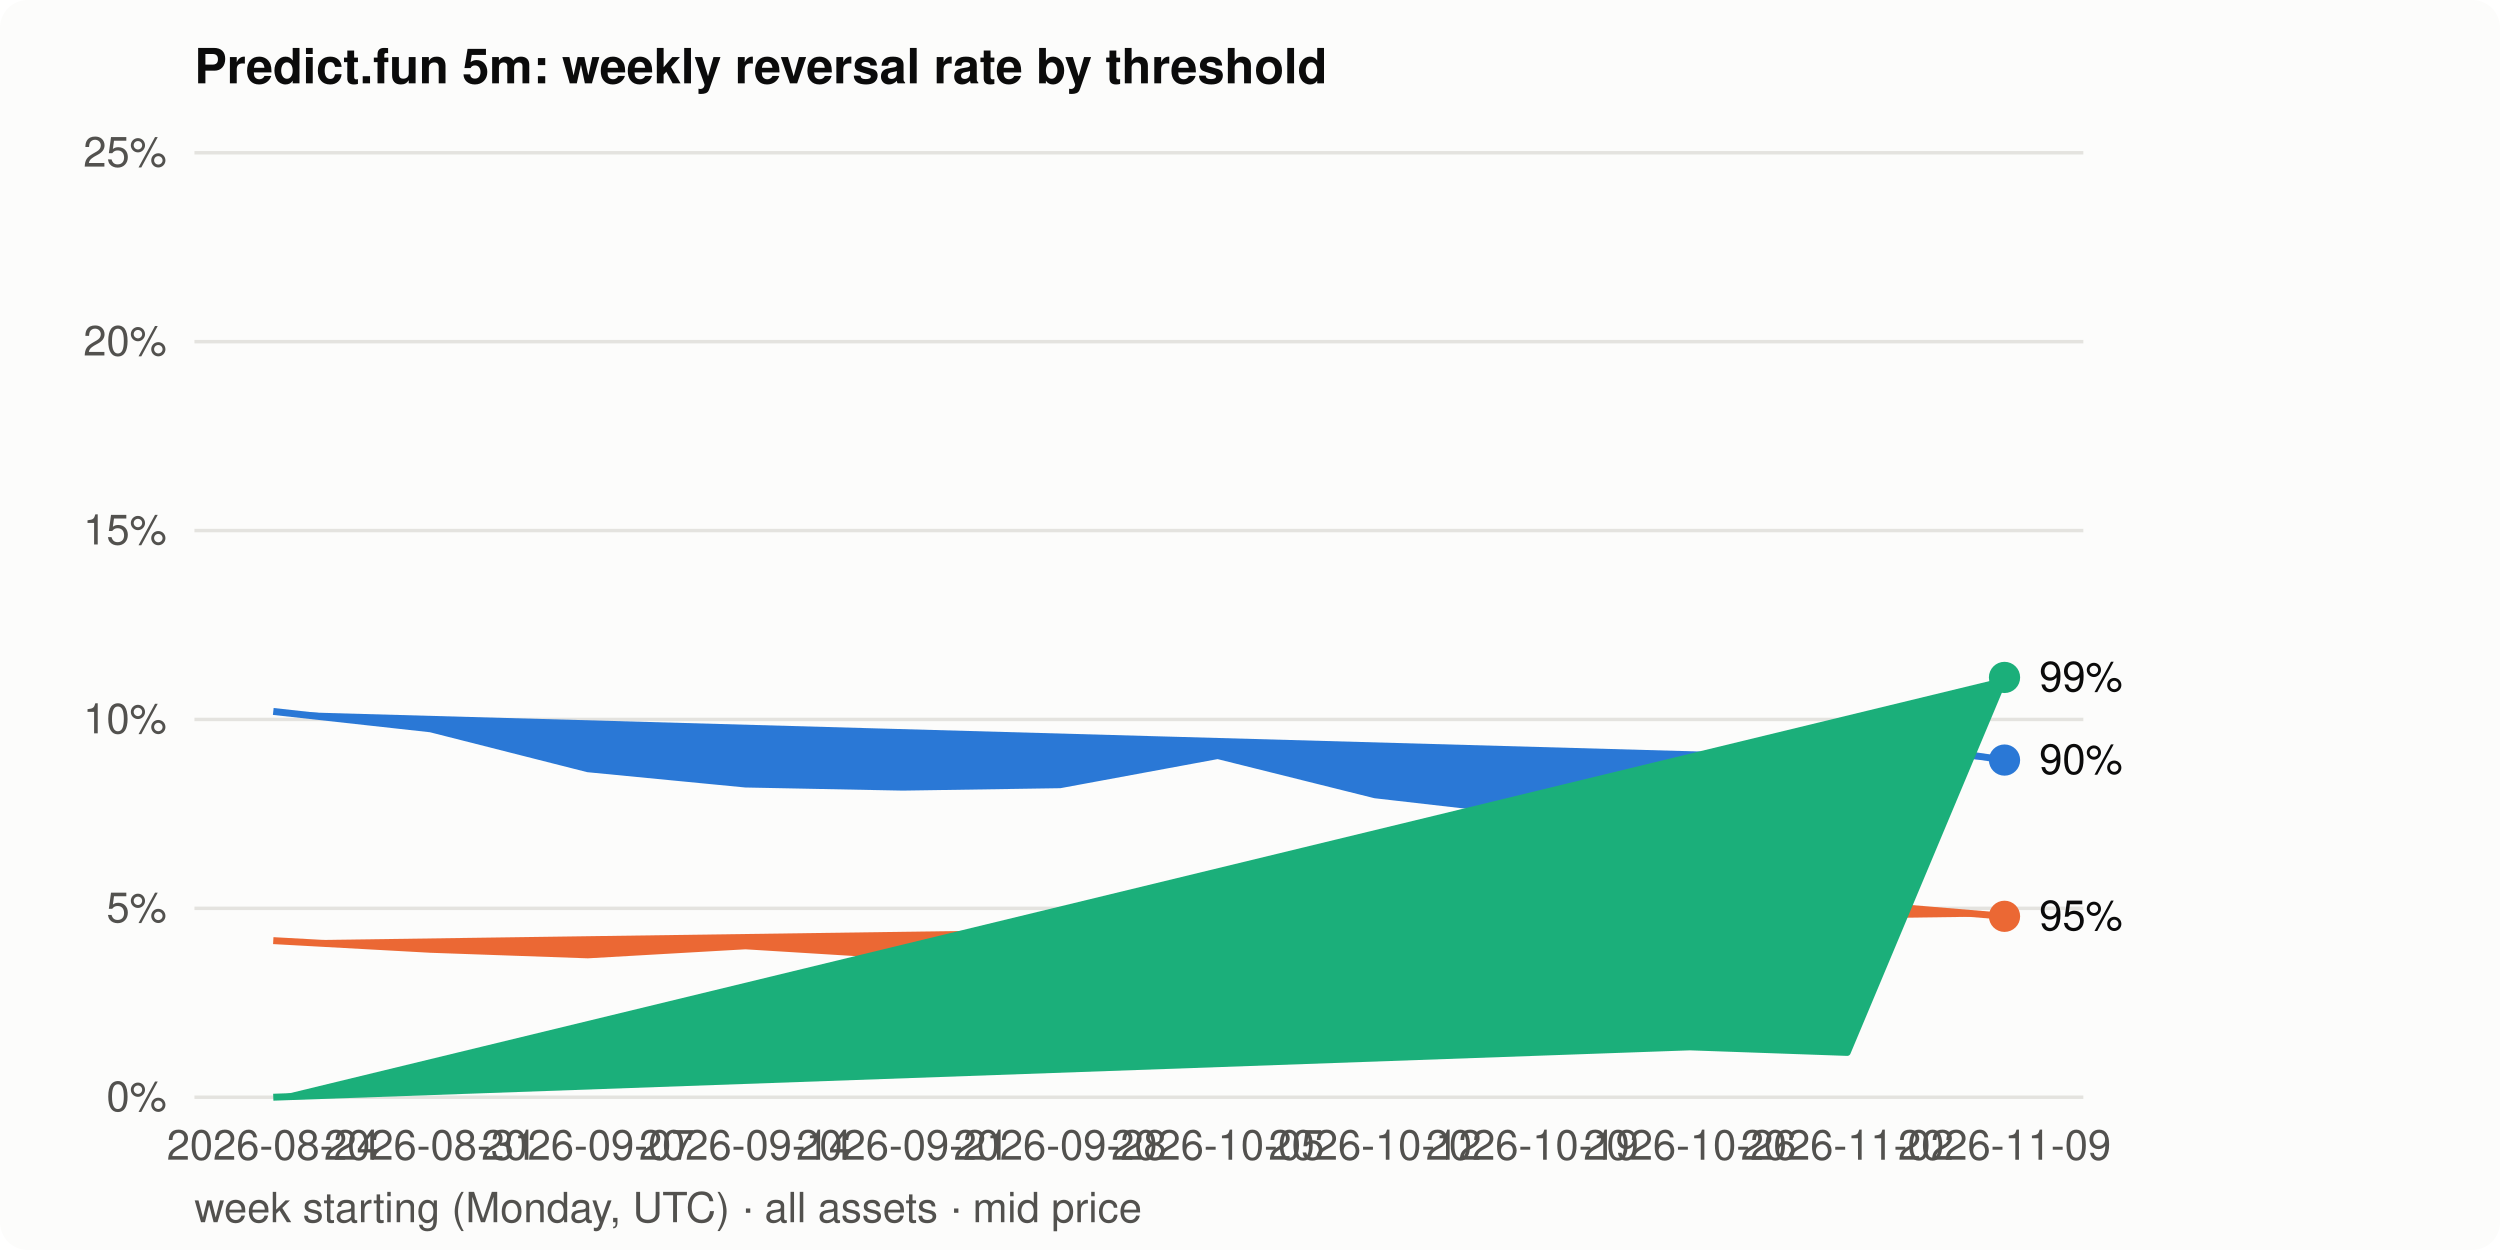
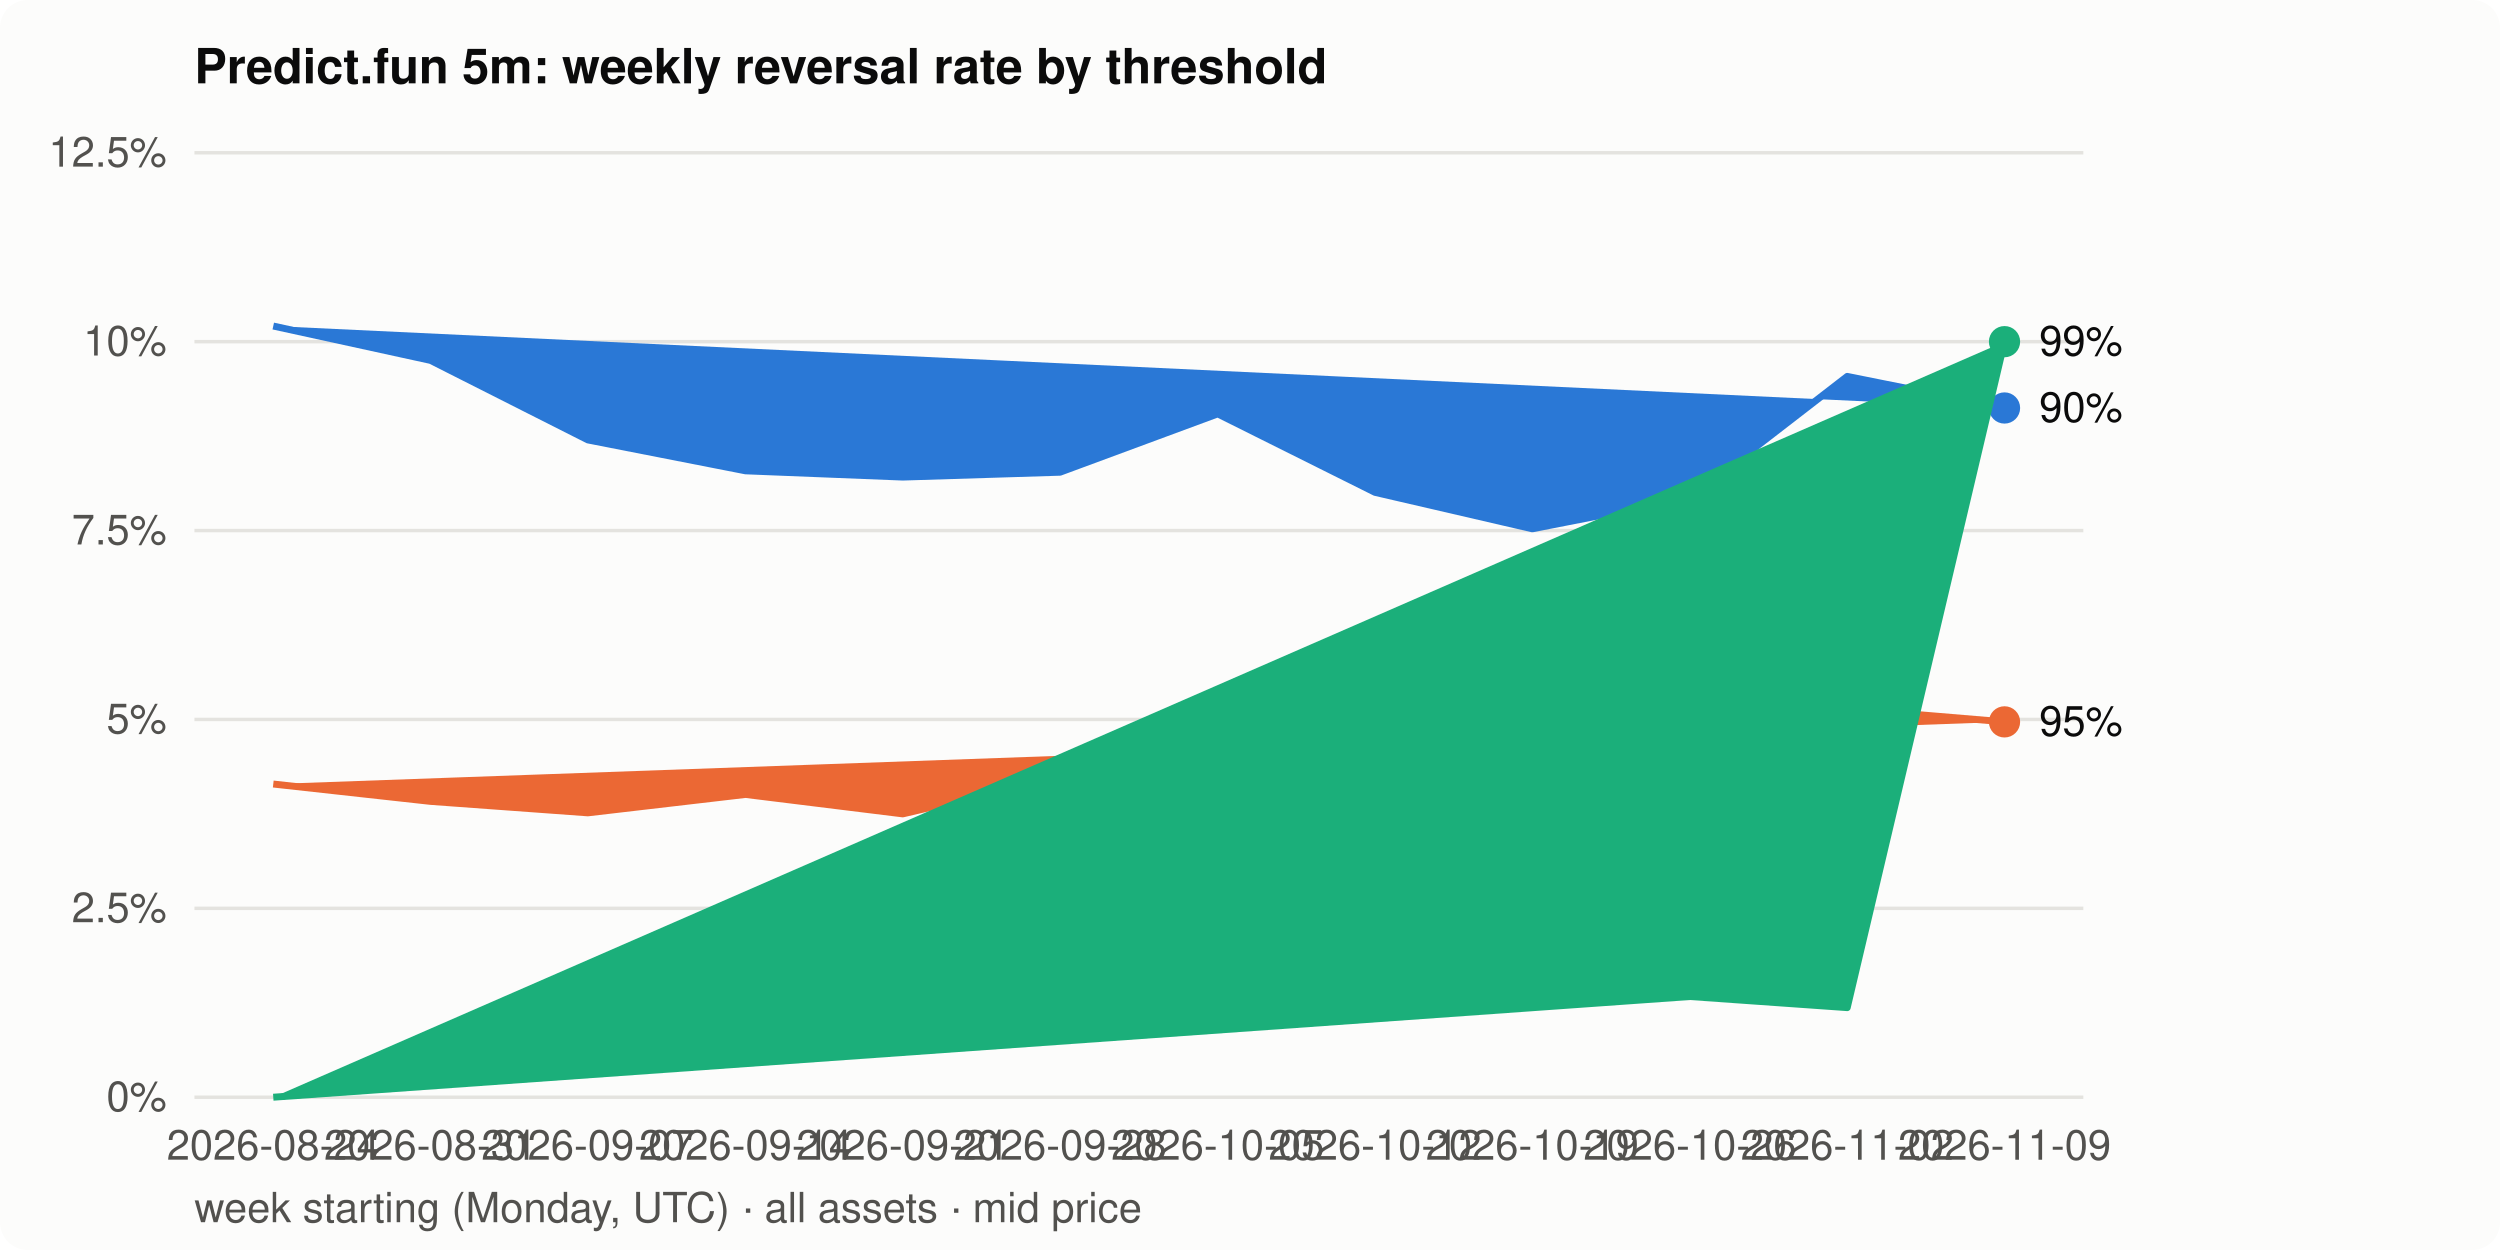
<svg xmlns="http://www.w3.org/2000/svg" viewBox="0 0 720 360" width="720" height="360" role="img" aria-label="Predict.fun 5m: weekly reversal rate by threshold">
  <style>
  .bg{fill:#fcfcfb} .t1{fill:#0b0b0b} .t2{fill:#52514e} .grid{stroke:#e4e3df}
  .s1{stroke:#2a78d6;fill:#2a78d6} .s2{stroke:#eb6834;fill:#eb6834} .s3{stroke:#1baf7a;fill:#1baf7a}
  .ref{stroke:#8a8984;fill:#8a8984} .ring{stroke:#fcfcfb}
  text{font-family:-apple-system,Segoe UI,Helvetica,Arial,sans-serif;font-size:12px}
  .title{font-size:14px;font-weight:600}
  @media (prefers-color-scheme: dark){
    .bg{fill:#1a1a19} .t1{fill:#f0efec} .t2{fill:#c3c2b7} .grid{stroke:#34332f}
    .s1{stroke:#3987e5;fill:#3987e5} .s2{stroke:#d95926;fill:#d95926} .s3{stroke:#199e70;fill:#199e70}
    .ref{stroke:#9d9c96;fill:#9d9c96} .ring{stroke:#1a1a19}
  }
</style>
  <rect class="bg" width="720" height="360" rx="8" />
  <text class="t1 title" x="56" y="24">Predict.fun 5m: weekly reversal rate by threshold</text>
  <line class="grid" x1="56" x2="600" y1="316.0" y2="316.0" stroke-width="1" />
  <text class="t2" x="48" y="320.0" text-anchor="end">0%</text>
  <line class="grid" x1="56" x2="600" y1="261.6" y2="261.6" stroke-width="1" />
-   <text class="t2" x="48" y="265.6" text-anchor="end">5%</text>
+   <text class="t2" x="48" y="265.6" text-anchor="end">2.5%</text>
  <line class="grid" x1="56" x2="600" y1="207.2" y2="207.2" stroke-width="1" />
-   <text class="t2" x="48" y="211.2" text-anchor="end">10%</text>
+   <text class="t2" x="48" y="211.2" text-anchor="end">5%</text>
  <line class="grid" x1="56" x2="600" y1="152.8" y2="152.8" stroke-width="1" />
-   <text class="t2" x="48" y="156.8" text-anchor="end">15%</text>
+   <text class="t2" x="48" y="156.8" text-anchor="end">7.5%</text>
  <line class="grid" x1="56" x2="600" y1="98.4" y2="98.4" stroke-width="1" />
-   <text class="t2" x="48" y="102.4" text-anchor="end">20%</text>
+   <text class="t2" x="48" y="102.4" text-anchor="end">10%</text>
  <line class="grid" x1="56" x2="600" y1="44.0" y2="44.0" stroke-width="1" />
-   <text class="t2" x="48" y="48.0" text-anchor="end">25%</text>
+   <text class="t2" x="48" y="48.0" text-anchor="end">12.5%</text>
  <text class="t2" x="78.7" y="334" text-anchor="middle">2026-08-24</text>
  <text class="t2" x="124.0" y="334" text-anchor="middle">2026-08-31</text>
  <text class="t2" x="169.3" y="334" text-anchor="middle">2026-09-07</text>
  <text class="t2" x="214.7" y="334" text-anchor="middle">2026-09-14</text>
  <text class="t2" x="260.0" y="334" text-anchor="middle">2026-09-21</text>
  <text class="t2" x="305.3" y="334" text-anchor="middle">2026-09-28</text>
  <text class="t2" x="350.7" y="334" text-anchor="middle">2026-10-05</text>
  <text class="t2" x="396.0" y="334" text-anchor="middle">2026-10-12</text>
  <text class="t2" x="441.3" y="334" text-anchor="middle">2026-10-19</text>
  <text class="t2" x="486.7" y="334" text-anchor="middle">2026-10-26</text>
  <text class="t2" x="532.0" y="334" text-anchor="middle">2026-11-02</text>
  <text class="t2" x="577.3" y="334" text-anchor="middle">2026-11-09</text>
-   <path class="s1" d="M78.7,204.9 L124.0,209.9 L169.3,221.4 L214.7,225.8 L260.0,226.7 L305.3,226.0 L350.7,217.6 L396.0,228.9 L441.3,234.1 L486.7,229.7 L532.0,212.2 L577.3,218.9" fill="none" stroke-width="2" stroke-linejoin="round" />
-   <circle class="s1" cx="577.3" cy="218.9" r="4" stroke="none" />
-   <text class="t1" x="587.3" y="222.9">90%</text>
-   <path class="s2" d="M78.7,270.9 L124.0,273.4 L169.3,275.0 L214.7,272.4 L260.0,275.2 L305.3,269.9 L350.7,268.1 L396.0,271.6 L441.3,273.7 L486.7,269.6 L532.0,260.1 L577.3,263.9" fill="none" stroke-width="2" stroke-linejoin="round" />
-   <circle class="s2" cx="577.3" cy="263.9" r="4" stroke="none" />
-   <text class="t1" x="587.3" y="267.9">95%</text>
-   <path class="s3" d="M78.7,316.0 L486.7,301.5 L532.0,303.1 L577.3,195.1" fill="none" stroke-width="2" stroke-linejoin="round" />
-   <circle class="s3" cx="577.3" cy="195.1" r="4" stroke="none" />
-   <text class="t1" x="587.3" y="199.1">99%</text>
+   <path class="s1" d="M78.7,93.9 L124.0,103.8 L169.3,126.7 L214.7,135.6 L260.0,137.4 L305.3,136.0 L350.7,119.2 L396.0,141.8 L441.3,152.3 L486.7,143.4 L532.0,108.4 L577.3,117.5" fill="none" stroke-width="2" stroke-linejoin="round" />
+   <circle class="s1" cx="577.3" cy="117.5" r="4" stroke="none" />
+   <text class="t1" x="587.3" y="121.5">90%</text>
+   <path class="s2" d="M78.7,225.8 L124.0,230.8 L169.3,234.1 L214.7,228.8 L260.0,234.4 L305.3,223.8 L350.7,220.3 L396.0,227.1 L441.3,231.4 L486.7,223.1 L532.0,204.1 L577.3,207.9" fill="none" stroke-width="2" stroke-linejoin="round" />
+   <circle class="s2" cx="577.3" cy="207.9" r="4" stroke="none" />
+   <text class="t1" x="587.3" y="211.9">95%</text>
+   <path class="s3" d="M78.7,316.0 L486.7,287.0 L532.0,290.2 L577.3,98.4" fill="none" stroke-width="2" stroke-linejoin="round" />
+   <circle class="s3" cx="577.3" cy="98.4" r="4" stroke="none" />
+   <text class="t1" x="587.3" y="102.4">99%</text>
  <text class="t2" x="56" y="352">week starting (Monday, UTC) · all assets · mid price</text>
</svg>
